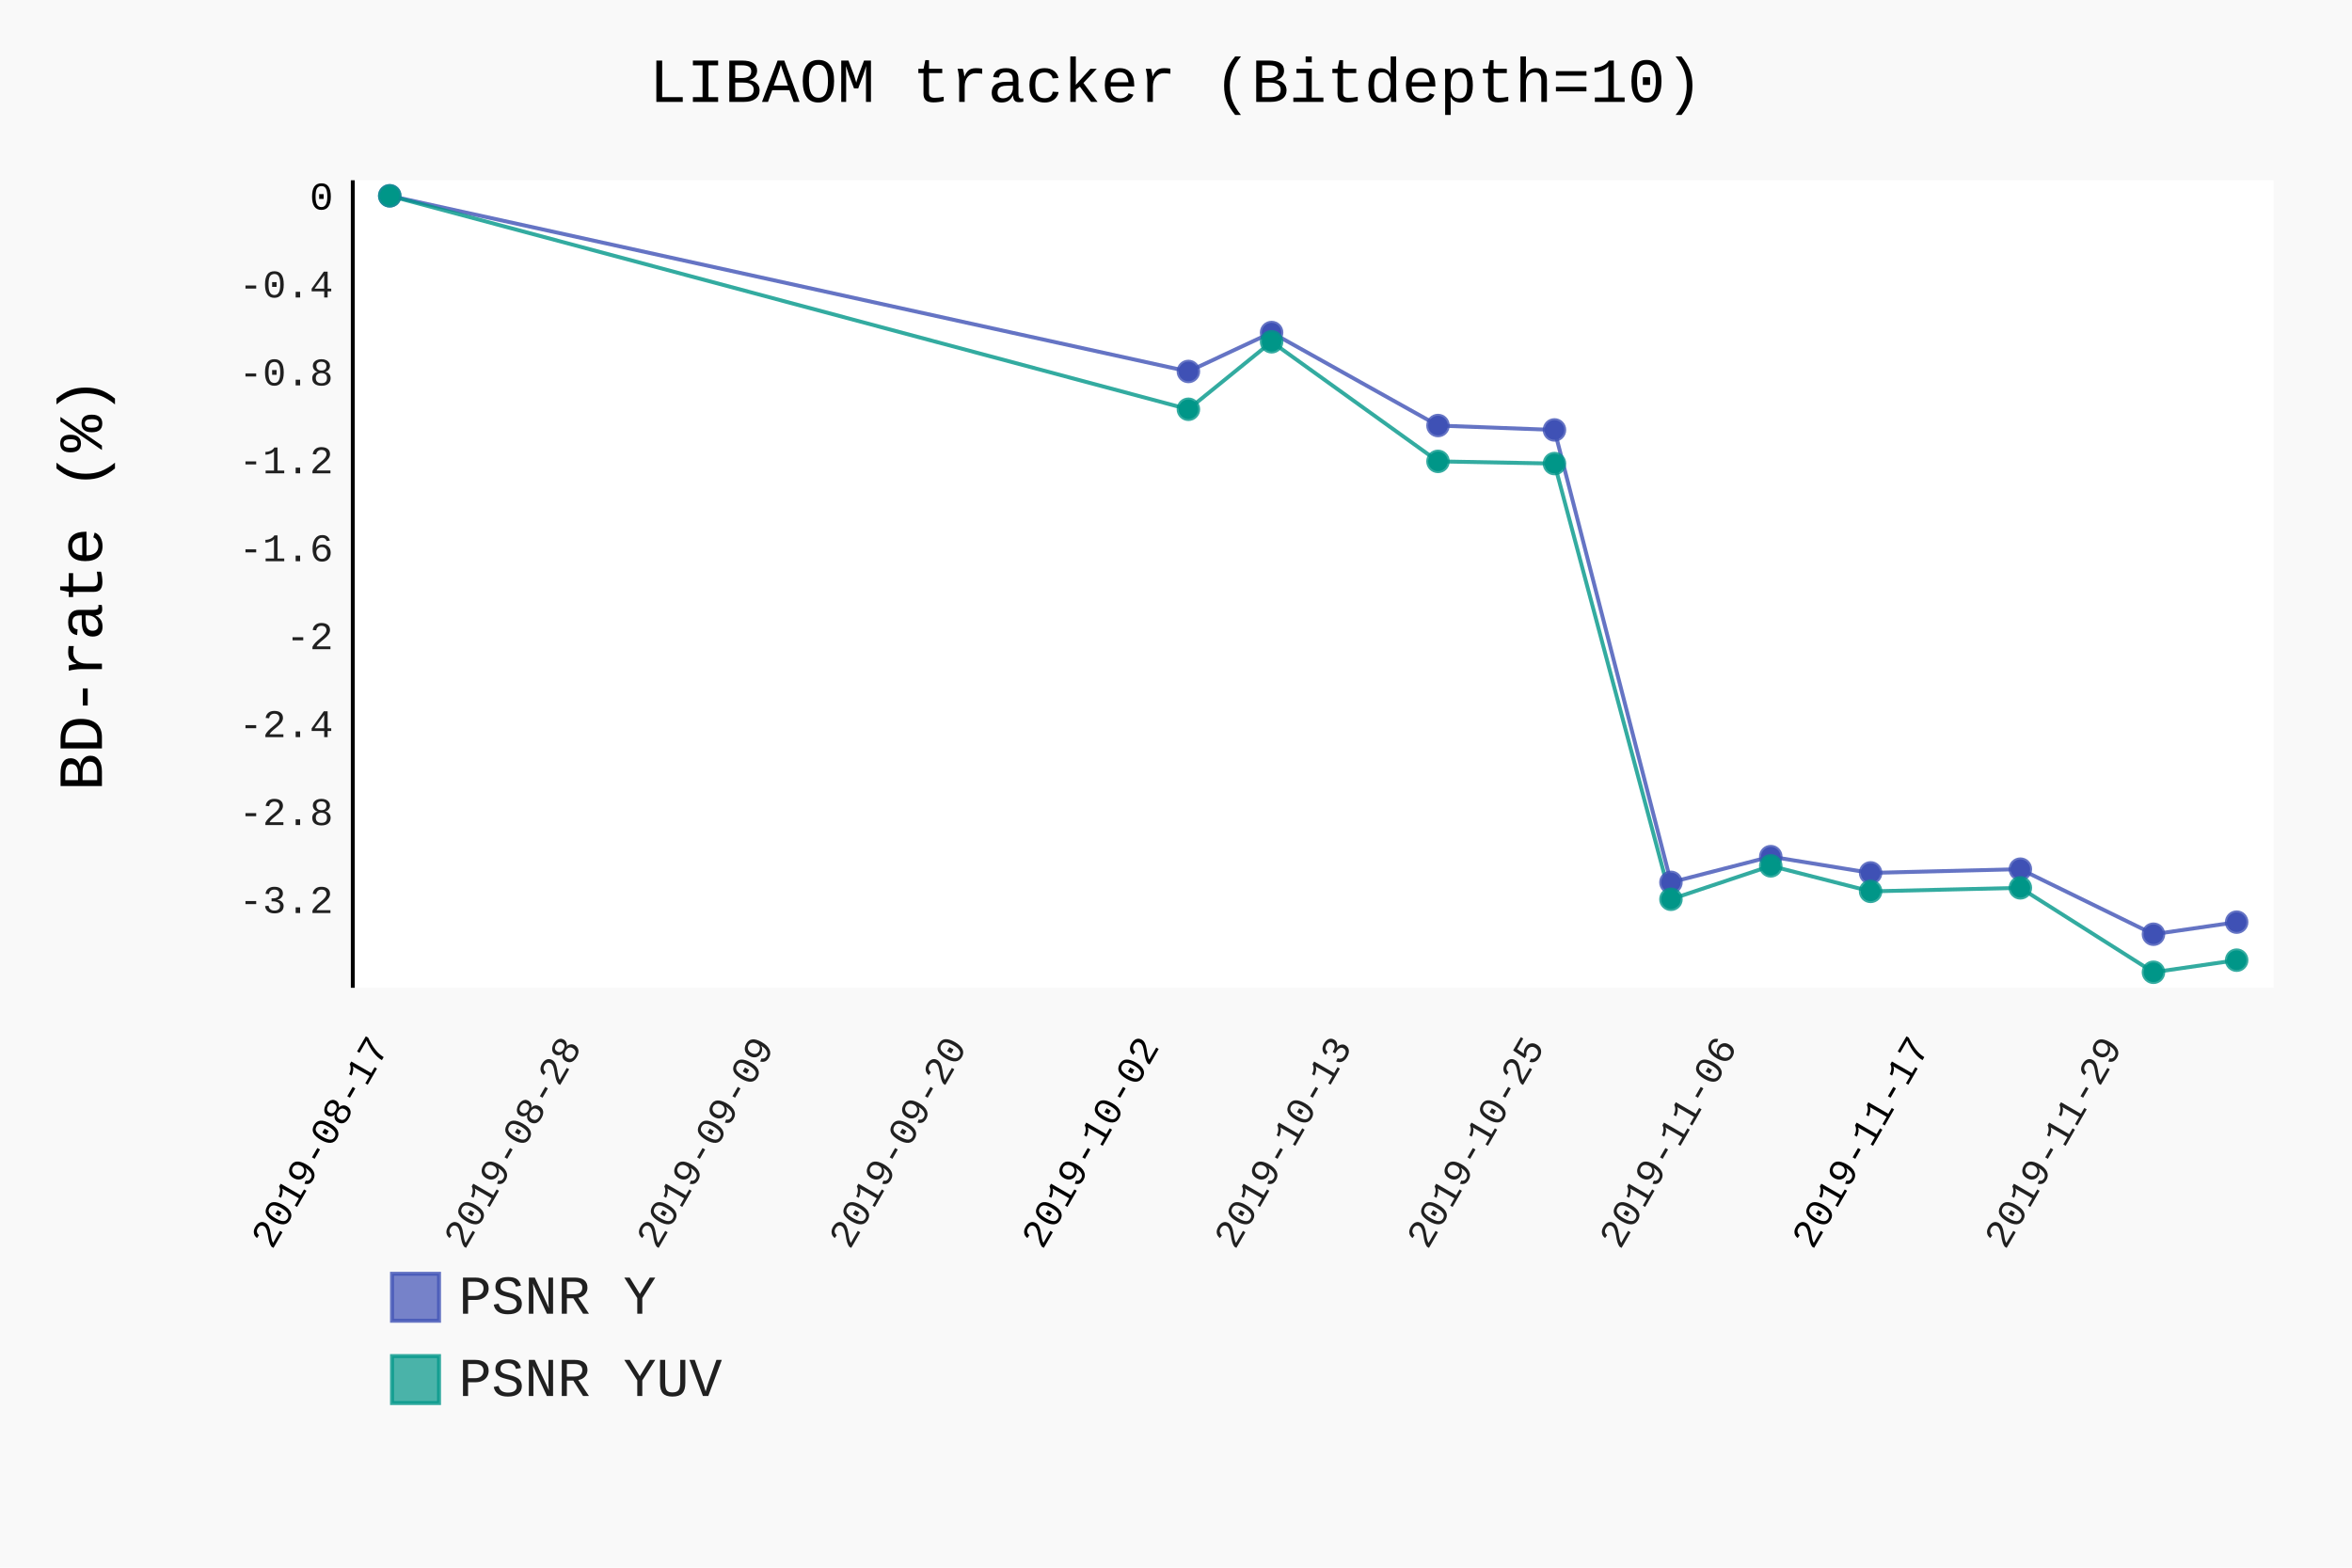
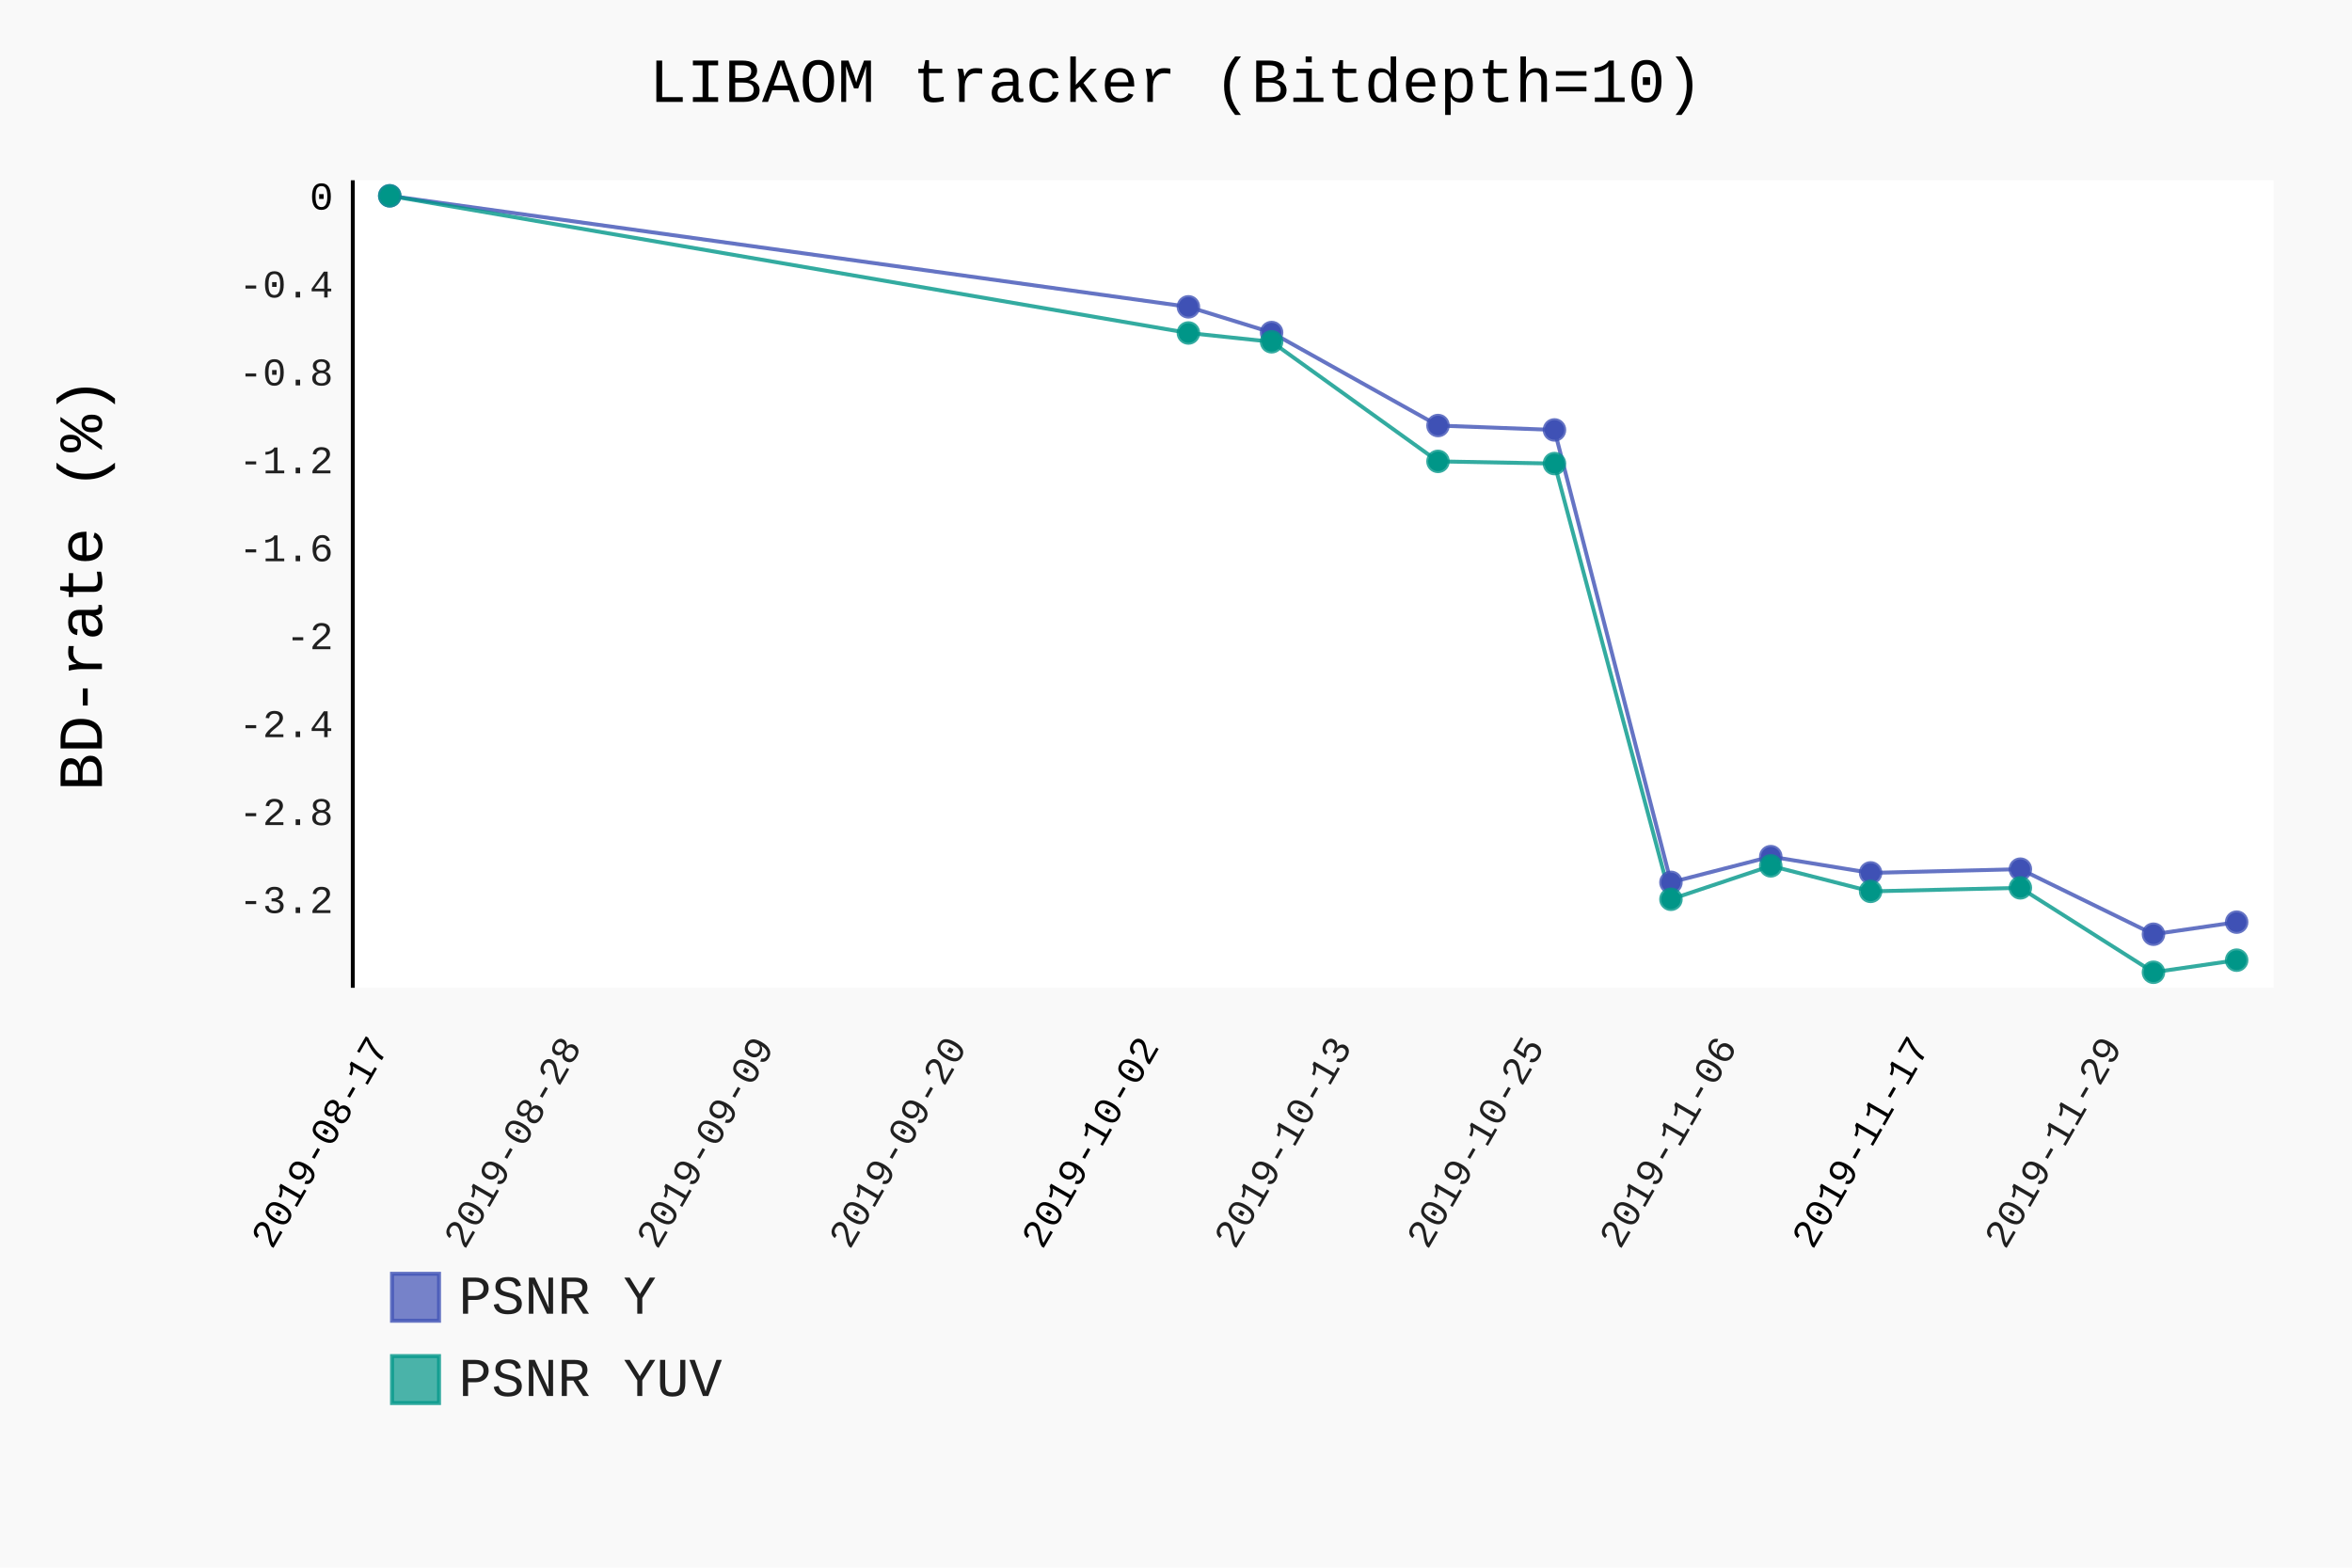
- <svg xmlns="http://www.w3.org/2000/svg" class="pygal-chart" id="chart-0aaa476f-fcb5-477d-8fd2-274da92ec0ae" viewBox="0 0 600 400">
+ <svg xmlns="http://www.w3.org/2000/svg" id="chart-8c0cb35b-f174-4839-a381-42205f48495c" class="pygal-chart" viewBox="0 0 600 400">
  <defs>
-     <style type="text/css">#chart-0aaa476f-fcb5-477d-8fd2-274da92ec0ae{-webkit-user-select:none;-webkit-font-smoothing:antialiased;font-family:Consolas,"Liberation Mono",Menlo,Courier,monospace}#chart-0aaa476f-fcb5-477d-8fd2-274da92ec0ae .title{font-family:Consolas,"Liberation Mono",Menlo,Courier,monospace;font-size:16px}#chart-0aaa476f-fcb5-477d-8fd2-274da92ec0ae .legends .legend text{font-family:Consolas,"Liberation Mono",Menlo,Courier,monospace;font-size:14px}#chart-0aaa476f-fcb5-477d-8fd2-274da92ec0ae .axis text{font-family:Consolas,"Liberation Mono",Menlo,Courier,monospace;font-size:10px}#chart-0aaa476f-fcb5-477d-8fd2-274da92ec0ae .axis text.major{font-family:Consolas,"Liberation Mono",Menlo,Courier,monospace;font-size:10px}#chart-0aaa476f-fcb5-477d-8fd2-274da92ec0ae .text-overlay text.value{font-family:Consolas,"Liberation Mono",Menlo,Courier,monospace;font-size:16px}#chart-0aaa476f-fcb5-477d-8fd2-274da92ec0ae .text-overlay text.label{font-family:Consolas,"Liberation Mono",Menlo,Courier,monospace;font-size:10px}#chart-0aaa476f-fcb5-477d-8fd2-274da92ec0ae .tooltip{font-family:Consolas,"Liberation Mono",Menlo,Courier,monospace;font-size:14px}#chart-0aaa476f-fcb5-477d-8fd2-274da92ec0ae text.no_data{font-family:Consolas,"Liberation Mono",Menlo,Courier,monospace;font-size:64px}
- #chart-0aaa476f-fcb5-477d-8fd2-274da92ec0ae{background-color:rgba(249,249,249,1)}#chart-0aaa476f-fcb5-477d-8fd2-274da92ec0ae path,#chart-0aaa476f-fcb5-477d-8fd2-274da92ec0ae line,#chart-0aaa476f-fcb5-477d-8fd2-274da92ec0ae rect,#chart-0aaa476f-fcb5-477d-8fd2-274da92ec0ae circle{-webkit-transition:150ms;-moz-transition:150ms;transition:150ms}#chart-0aaa476f-fcb5-477d-8fd2-274da92ec0ae .graph &gt; .background{fill:rgba(249,249,249,1)}#chart-0aaa476f-fcb5-477d-8fd2-274da92ec0ae .plot &gt; .background{fill:rgba(255,255,255,1)}#chart-0aaa476f-fcb5-477d-8fd2-274da92ec0ae .graph{fill:rgba(0,0,0,.87)}#chart-0aaa476f-fcb5-477d-8fd2-274da92ec0ae text.no_data{fill:rgba(0,0,0,1)}#chart-0aaa476f-fcb5-477d-8fd2-274da92ec0ae .title{fill:rgba(0,0,0,1)}#chart-0aaa476f-fcb5-477d-8fd2-274da92ec0ae .legends .legend text{fill:rgba(0,0,0,.87)}#chart-0aaa476f-fcb5-477d-8fd2-274da92ec0ae .legends .legend:hover text{fill:rgba(0,0,0,1)}#chart-0aaa476f-fcb5-477d-8fd2-274da92ec0ae .axis .line{stroke:rgba(0,0,0,1)}#chart-0aaa476f-fcb5-477d-8fd2-274da92ec0ae .axis .guide.line{stroke:rgba(0,0,0,.54)}#chart-0aaa476f-fcb5-477d-8fd2-274da92ec0ae .axis .major.line{stroke:rgba(0,0,0,.87)}#chart-0aaa476f-fcb5-477d-8fd2-274da92ec0ae .axis text.major{fill:rgba(0,0,0,1)}#chart-0aaa476f-fcb5-477d-8fd2-274da92ec0ae .axis.y .guides:hover .guide.line,#chart-0aaa476f-fcb5-477d-8fd2-274da92ec0ae .line-graph .axis.x .guides:hover .guide.line,#chart-0aaa476f-fcb5-477d-8fd2-274da92ec0ae .stackedline-graph .axis.x .guides:hover .guide.line,#chart-0aaa476f-fcb5-477d-8fd2-274da92ec0ae .xy-graph .axis.x .guides:hover .guide.line{stroke:rgba(0,0,0,1)}#chart-0aaa476f-fcb5-477d-8fd2-274da92ec0ae .axis .guides:hover text{fill:rgba(0,0,0,1)}#chart-0aaa476f-fcb5-477d-8fd2-274da92ec0ae .reactive{fill-opacity:.7;stroke-opacity:.8}#chart-0aaa476f-fcb5-477d-8fd2-274da92ec0ae .ci{stroke:rgba(0,0,0,.87)}#chart-0aaa476f-fcb5-477d-8fd2-274da92ec0ae .reactive.active,#chart-0aaa476f-fcb5-477d-8fd2-274da92ec0ae .active .reactive{fill-opacity:.8;stroke-opacity:.9;stroke-width:4}#chart-0aaa476f-fcb5-477d-8fd2-274da92ec0ae .ci .reactive.active{stroke-width:1.5}#chart-0aaa476f-fcb5-477d-8fd2-274da92ec0ae .series text{fill:rgba(0,0,0,1)}#chart-0aaa476f-fcb5-477d-8fd2-274da92ec0ae .tooltip rect{fill:rgba(255,255,255,1);stroke:rgba(0,0,0,1);-webkit-transition:opacity 150ms;-moz-transition:opacity 150ms;transition:opacity 150ms}#chart-0aaa476f-fcb5-477d-8fd2-274da92ec0ae .tooltip .label{fill:rgba(0,0,0,.87)}#chart-0aaa476f-fcb5-477d-8fd2-274da92ec0ae .tooltip .label{fill:rgba(0,0,0,.87)}#chart-0aaa476f-fcb5-477d-8fd2-274da92ec0ae .tooltip .legend{font-size:.8em;fill:rgba(0,0,0,.54)}#chart-0aaa476f-fcb5-477d-8fd2-274da92ec0ae .tooltip .x_label{font-size:.6em;fill:rgba(0,0,0,1)}#chart-0aaa476f-fcb5-477d-8fd2-274da92ec0ae .tooltip .xlink{font-size:.5em;text-decoration:underline}#chart-0aaa476f-fcb5-477d-8fd2-274da92ec0ae .tooltip .value{font-size:1.5em}#chart-0aaa476f-fcb5-477d-8fd2-274da92ec0ae .bound{font-size:.5em}#chart-0aaa476f-fcb5-477d-8fd2-274da92ec0ae .max-value{font-size:.75em;fill:rgba(0,0,0,.54)}#chart-0aaa476f-fcb5-477d-8fd2-274da92ec0ae .map-element{fill:rgba(255,255,255,1);stroke:rgba(0,0,0,.54) !important}#chart-0aaa476f-fcb5-477d-8fd2-274da92ec0ae .map-element .reactive{fill-opacity:inherit;stroke-opacity:inherit}#chart-0aaa476f-fcb5-477d-8fd2-274da92ec0ae .color-0,#chart-0aaa476f-fcb5-477d-8fd2-274da92ec0ae .color-0 a:visited{stroke:#F44336;fill:#F44336}#chart-0aaa476f-fcb5-477d-8fd2-274da92ec0ae .color-1,#chart-0aaa476f-fcb5-477d-8fd2-274da92ec0ae .color-1 a:visited{stroke:#3F51B5;fill:#3F51B5}#chart-0aaa476f-fcb5-477d-8fd2-274da92ec0ae .color-2,#chart-0aaa476f-fcb5-477d-8fd2-274da92ec0ae .color-2 a:visited{stroke:#009688;fill:#009688}#chart-0aaa476f-fcb5-477d-8fd2-274da92ec0ae .text-overlay .color-0 text{fill:black}#chart-0aaa476f-fcb5-477d-8fd2-274da92ec0ae .text-overlay .color-1 text{fill:black}#chart-0aaa476f-fcb5-477d-8fd2-274da92ec0ae .text-overlay .color-2 text{fill:black}
- #chart-0aaa476f-fcb5-477d-8fd2-274da92ec0ae text.no_data{text-anchor:middle}#chart-0aaa476f-fcb5-477d-8fd2-274da92ec0ae .guide.line{fill:none}#chart-0aaa476f-fcb5-477d-8fd2-274da92ec0ae .centered{text-anchor:middle}#chart-0aaa476f-fcb5-477d-8fd2-274da92ec0ae .title{text-anchor:middle}#chart-0aaa476f-fcb5-477d-8fd2-274da92ec0ae .legends .legend text{fill-opacity:1}#chart-0aaa476f-fcb5-477d-8fd2-274da92ec0ae .axis.x text{text-anchor:middle}#chart-0aaa476f-fcb5-477d-8fd2-274da92ec0ae .axis.x:not(.web) text[transform]{text-anchor:start}#chart-0aaa476f-fcb5-477d-8fd2-274da92ec0ae .axis.x:not(.web) text[transform].backwards{text-anchor:end}#chart-0aaa476f-fcb5-477d-8fd2-274da92ec0ae .axis.y text{text-anchor:end}#chart-0aaa476f-fcb5-477d-8fd2-274da92ec0ae .axis.y text[transform].backwards{text-anchor:start}#chart-0aaa476f-fcb5-477d-8fd2-274da92ec0ae .axis.y2 text{text-anchor:start}#chart-0aaa476f-fcb5-477d-8fd2-274da92ec0ae .axis.y2 text[transform].backwards{text-anchor:end}#chart-0aaa476f-fcb5-477d-8fd2-274da92ec0ae .axis .guide.line{stroke-dasharray:4,4}#chart-0aaa476f-fcb5-477d-8fd2-274da92ec0ae .axis .major.guide.line{stroke-dasharray:6,6}#chart-0aaa476f-fcb5-477d-8fd2-274da92ec0ae .horizontal .axis.y .guide.line,#chart-0aaa476f-fcb5-477d-8fd2-274da92ec0ae .horizontal .axis.y2 .guide.line,#chart-0aaa476f-fcb5-477d-8fd2-274da92ec0ae .vertical .axis.x .guide.line{opacity:0}#chart-0aaa476f-fcb5-477d-8fd2-274da92ec0ae .horizontal .axis.always_show .guide.line,#chart-0aaa476f-fcb5-477d-8fd2-274da92ec0ae .vertical .axis.always_show .guide.line{opacity:1 !important}#chart-0aaa476f-fcb5-477d-8fd2-274da92ec0ae .axis.y .guides:hover .guide.line,#chart-0aaa476f-fcb5-477d-8fd2-274da92ec0ae .axis.y2 .guides:hover .guide.line,#chart-0aaa476f-fcb5-477d-8fd2-274da92ec0ae .axis.x .guides:hover .guide.line{opacity:1}#chart-0aaa476f-fcb5-477d-8fd2-274da92ec0ae .axis .guides:hover text{opacity:1}#chart-0aaa476f-fcb5-477d-8fd2-274da92ec0ae .nofill{fill:none}#chart-0aaa476f-fcb5-477d-8fd2-274da92ec0ae .subtle-fill{fill-opacity:.2}#chart-0aaa476f-fcb5-477d-8fd2-274da92ec0ae .dot{stroke-width:1px;fill-opacity:1}#chart-0aaa476f-fcb5-477d-8fd2-274da92ec0ae .dot.active{stroke-width:5px}#chart-0aaa476f-fcb5-477d-8fd2-274da92ec0ae .dot.negative{fill:transparent}#chart-0aaa476f-fcb5-477d-8fd2-274da92ec0ae text,#chart-0aaa476f-fcb5-477d-8fd2-274da92ec0ae tspan{stroke:none !important}#chart-0aaa476f-fcb5-477d-8fd2-274da92ec0ae .series text.active{opacity:1}#chart-0aaa476f-fcb5-477d-8fd2-274da92ec0ae .tooltip rect{fill-opacity:.95;stroke-width:.5}#chart-0aaa476f-fcb5-477d-8fd2-274da92ec0ae .tooltip text{fill-opacity:1}#chart-0aaa476f-fcb5-477d-8fd2-274da92ec0ae .showable{visibility:hidden}#chart-0aaa476f-fcb5-477d-8fd2-274da92ec0ae .showable.shown{visibility:visible}#chart-0aaa476f-fcb5-477d-8fd2-274da92ec0ae .gauge-background{fill:rgba(229,229,229,1);stroke:none}#chart-0aaa476f-fcb5-477d-8fd2-274da92ec0ae .bg-lines{stroke:rgba(249,249,249,1);stroke-width:2px}</style>
+     <style type="text/css">#chart-8c0cb35b-f174-4839-a381-42205f48495c{-webkit-user-select:none;-webkit-font-smoothing:antialiased;font-family:Consolas,"Liberation Mono",Menlo,Courier,monospace}#chart-8c0cb35b-f174-4839-a381-42205f48495c .title{font-family:Consolas,"Liberation Mono",Menlo,Courier,monospace;font-size:16px}#chart-8c0cb35b-f174-4839-a381-42205f48495c .legends .legend text{font-family:Consolas,"Liberation Mono",Menlo,Courier,monospace;font-size:14px}#chart-8c0cb35b-f174-4839-a381-42205f48495c .axis text{font-family:Consolas,"Liberation Mono",Menlo,Courier,monospace;font-size:10px}#chart-8c0cb35b-f174-4839-a381-42205f48495c .axis text.major{font-family:Consolas,"Liberation Mono",Menlo,Courier,monospace;font-size:10px}#chart-8c0cb35b-f174-4839-a381-42205f48495c .text-overlay text.value{font-family:Consolas,"Liberation Mono",Menlo,Courier,monospace;font-size:16px}#chart-8c0cb35b-f174-4839-a381-42205f48495c .text-overlay text.label{font-family:Consolas,"Liberation Mono",Menlo,Courier,monospace;font-size:10px}#chart-8c0cb35b-f174-4839-a381-42205f48495c .tooltip{font-family:Consolas,"Liberation Mono",Menlo,Courier,monospace;font-size:14px}#chart-8c0cb35b-f174-4839-a381-42205f48495c text.no_data{font-family:Consolas,"Liberation Mono",Menlo,Courier,monospace;font-size:64px}
+ #chart-8c0cb35b-f174-4839-a381-42205f48495c{background-color:rgba(249,249,249,1)}#chart-8c0cb35b-f174-4839-a381-42205f48495c path,#chart-8c0cb35b-f174-4839-a381-42205f48495c line,#chart-8c0cb35b-f174-4839-a381-42205f48495c rect,#chart-8c0cb35b-f174-4839-a381-42205f48495c circle{-webkit-transition:150ms;-moz-transition:150ms;transition:150ms}#chart-8c0cb35b-f174-4839-a381-42205f48495c .graph &gt; .background{fill:rgba(249,249,249,1)}#chart-8c0cb35b-f174-4839-a381-42205f48495c .plot &gt; .background{fill:rgba(255,255,255,1)}#chart-8c0cb35b-f174-4839-a381-42205f48495c .graph{fill:rgba(0,0,0,.87)}#chart-8c0cb35b-f174-4839-a381-42205f48495c text.no_data{fill:rgba(0,0,0,1)}#chart-8c0cb35b-f174-4839-a381-42205f48495c .title{fill:rgba(0,0,0,1)}#chart-8c0cb35b-f174-4839-a381-42205f48495c .legends .legend text{fill:rgba(0,0,0,.87)}#chart-8c0cb35b-f174-4839-a381-42205f48495c .legends .legend:hover text{fill:rgba(0,0,0,1)}#chart-8c0cb35b-f174-4839-a381-42205f48495c .axis .line{stroke:rgba(0,0,0,1)}#chart-8c0cb35b-f174-4839-a381-42205f48495c .axis .guide.line{stroke:rgba(0,0,0,.54)}#chart-8c0cb35b-f174-4839-a381-42205f48495c .axis .major.line{stroke:rgba(0,0,0,.87)}#chart-8c0cb35b-f174-4839-a381-42205f48495c .axis text.major{fill:rgba(0,0,0,1)}#chart-8c0cb35b-f174-4839-a381-42205f48495c .axis.y .guides:hover .guide.line,#chart-8c0cb35b-f174-4839-a381-42205f48495c .line-graph .axis.x .guides:hover .guide.line,#chart-8c0cb35b-f174-4839-a381-42205f48495c .stackedline-graph .axis.x .guides:hover .guide.line,#chart-8c0cb35b-f174-4839-a381-42205f48495c .xy-graph .axis.x .guides:hover .guide.line{stroke:rgba(0,0,0,1)}#chart-8c0cb35b-f174-4839-a381-42205f48495c .axis .guides:hover text{fill:rgba(0,0,0,1)}#chart-8c0cb35b-f174-4839-a381-42205f48495c .reactive{fill-opacity:.7;stroke-opacity:.8}#chart-8c0cb35b-f174-4839-a381-42205f48495c .ci{stroke:rgba(0,0,0,.87)}#chart-8c0cb35b-f174-4839-a381-42205f48495c .reactive.active,#chart-8c0cb35b-f174-4839-a381-42205f48495c .active .reactive{fill-opacity:.8;stroke-opacity:.9;stroke-width:4}#chart-8c0cb35b-f174-4839-a381-42205f48495c .ci .reactive.active{stroke-width:1.5}#chart-8c0cb35b-f174-4839-a381-42205f48495c .series text{fill:rgba(0,0,0,1)}#chart-8c0cb35b-f174-4839-a381-42205f48495c .tooltip rect{fill:rgba(255,255,255,1);stroke:rgba(0,0,0,1);-webkit-transition:opacity 150ms;-moz-transition:opacity 150ms;transition:opacity 150ms}#chart-8c0cb35b-f174-4839-a381-42205f48495c .tooltip .label{fill:rgba(0,0,0,.87)}#chart-8c0cb35b-f174-4839-a381-42205f48495c .tooltip .label{fill:rgba(0,0,0,.87)}#chart-8c0cb35b-f174-4839-a381-42205f48495c .tooltip .legend{font-size:.8em;fill:rgba(0,0,0,.54)}#chart-8c0cb35b-f174-4839-a381-42205f48495c .tooltip .x_label{font-size:.6em;fill:rgba(0,0,0,1)}#chart-8c0cb35b-f174-4839-a381-42205f48495c .tooltip .xlink{font-size:.5em;text-decoration:underline}#chart-8c0cb35b-f174-4839-a381-42205f48495c .tooltip .value{font-size:1.5em}#chart-8c0cb35b-f174-4839-a381-42205f48495c .bound{font-size:.5em}#chart-8c0cb35b-f174-4839-a381-42205f48495c .max-value{font-size:.75em;fill:rgba(0,0,0,.54)}#chart-8c0cb35b-f174-4839-a381-42205f48495c .map-element{fill:rgba(255,255,255,1);stroke:rgba(0,0,0,.54) !important}#chart-8c0cb35b-f174-4839-a381-42205f48495c .map-element .reactive{fill-opacity:inherit;stroke-opacity:inherit}#chart-8c0cb35b-f174-4839-a381-42205f48495c .color-0,#chart-8c0cb35b-f174-4839-a381-42205f48495c .color-0 a:visited{stroke:#F44336;fill:#F44336}#chart-8c0cb35b-f174-4839-a381-42205f48495c .color-1,#chart-8c0cb35b-f174-4839-a381-42205f48495c .color-1 a:visited{stroke:#3F51B5;fill:#3F51B5}#chart-8c0cb35b-f174-4839-a381-42205f48495c .color-2,#chart-8c0cb35b-f174-4839-a381-42205f48495c .color-2 a:visited{stroke:#009688;fill:#009688}#chart-8c0cb35b-f174-4839-a381-42205f48495c .text-overlay .color-0 text{fill:black}#chart-8c0cb35b-f174-4839-a381-42205f48495c .text-overlay .color-1 text{fill:black}#chart-8c0cb35b-f174-4839-a381-42205f48495c .text-overlay .color-2 text{fill:black}
+ #chart-8c0cb35b-f174-4839-a381-42205f48495c text.no_data{text-anchor:middle}#chart-8c0cb35b-f174-4839-a381-42205f48495c .guide.line{fill:none}#chart-8c0cb35b-f174-4839-a381-42205f48495c .centered{text-anchor:middle}#chart-8c0cb35b-f174-4839-a381-42205f48495c .title{text-anchor:middle}#chart-8c0cb35b-f174-4839-a381-42205f48495c .legends .legend text{fill-opacity:1}#chart-8c0cb35b-f174-4839-a381-42205f48495c .axis.x text{text-anchor:middle}#chart-8c0cb35b-f174-4839-a381-42205f48495c .axis.x:not(.web) text[transform]{text-anchor:start}#chart-8c0cb35b-f174-4839-a381-42205f48495c .axis.x:not(.web) text[transform].backwards{text-anchor:end}#chart-8c0cb35b-f174-4839-a381-42205f48495c .axis.y text{text-anchor:end}#chart-8c0cb35b-f174-4839-a381-42205f48495c .axis.y text[transform].backwards{text-anchor:start}#chart-8c0cb35b-f174-4839-a381-42205f48495c .axis.y2 text{text-anchor:start}#chart-8c0cb35b-f174-4839-a381-42205f48495c .axis.y2 text[transform].backwards{text-anchor:end}#chart-8c0cb35b-f174-4839-a381-42205f48495c .axis .guide.line{stroke-dasharray:4,4}#chart-8c0cb35b-f174-4839-a381-42205f48495c .axis .major.guide.line{stroke-dasharray:6,6}#chart-8c0cb35b-f174-4839-a381-42205f48495c .horizontal .axis.y .guide.line,#chart-8c0cb35b-f174-4839-a381-42205f48495c .horizontal .axis.y2 .guide.line,#chart-8c0cb35b-f174-4839-a381-42205f48495c .vertical .axis.x .guide.line{opacity:0}#chart-8c0cb35b-f174-4839-a381-42205f48495c .horizontal .axis.always_show .guide.line,#chart-8c0cb35b-f174-4839-a381-42205f48495c .vertical .axis.always_show .guide.line{opacity:1 !important}#chart-8c0cb35b-f174-4839-a381-42205f48495c .axis.y .guides:hover .guide.line,#chart-8c0cb35b-f174-4839-a381-42205f48495c .axis.y2 .guides:hover .guide.line,#chart-8c0cb35b-f174-4839-a381-42205f48495c .axis.x .guides:hover .guide.line{opacity:1}#chart-8c0cb35b-f174-4839-a381-42205f48495c .axis .guides:hover text{opacity:1}#chart-8c0cb35b-f174-4839-a381-42205f48495c .nofill{fill:none}#chart-8c0cb35b-f174-4839-a381-42205f48495c .subtle-fill{fill-opacity:.2}#chart-8c0cb35b-f174-4839-a381-42205f48495c .dot{stroke-width:1px;fill-opacity:1}#chart-8c0cb35b-f174-4839-a381-42205f48495c .dot.active{stroke-width:5px}#chart-8c0cb35b-f174-4839-a381-42205f48495c .dot.negative{fill:transparent}#chart-8c0cb35b-f174-4839-a381-42205f48495c text,#chart-8c0cb35b-f174-4839-a381-42205f48495c tspan{stroke:none !important}#chart-8c0cb35b-f174-4839-a381-42205f48495c .series text.active{opacity:1}#chart-8c0cb35b-f174-4839-a381-42205f48495c .tooltip rect{fill-opacity:.95;stroke-width:.5}#chart-8c0cb35b-f174-4839-a381-42205f48495c .tooltip text{fill-opacity:1}#chart-8c0cb35b-f174-4839-a381-42205f48495c .showable{visibility:hidden}#chart-8c0cb35b-f174-4839-a381-42205f48495c .showable.shown{visibility:visible}#chart-8c0cb35b-f174-4839-a381-42205f48495c .gauge-background{fill:rgba(229,229,229,1);stroke:none}#chart-8c0cb35b-f174-4839-a381-42205f48495c .bg-lines{stroke:rgba(249,249,249,1);stroke-width:2px}</style>
  </defs>
  <g class="graph datetimeline-graph vertical">
    <rect class="background" height="400" width="600" x="0" y="0" />
    <g class="plot" transform="translate(90, 46)">
      <rect class="background" height="206.038" width="490.0" x="0" y="0" />
      <g class="axis y">
        <g class="guides">
          <text class="" x="-5" y="186.954">-3.2</text>
        </g>
        <g class="guides">
          <text class="" x="-5" y="164.517">-2.8</text>
        </g>
        <g class="guides">
          <text class="" x="-5" y="142.081">-2.4</text>
        </g>
        <g class="guides">
          <text class="" x="-5" y="119.645">-2</text>
        </g>
        <g class="guides">
          <text class="" x="-5" y="97.208">-1.6</text>
        </g>
        <g class="guides">
          <text class="" x="-5" y="74.772">-1.2</text>
        </g>
        <g class="guides">
          <text class="" x="-5" y="52.335">-0.8</text>
        </g>
        <g class="guides">
          <text class="" x="-5" y="29.899">-0.4</text>
        </g>
        <g class="guides">
          <text class="major" x="-5" y="7.462">0</text>
        </g>
      </g>
      <g class="axis x">
        <path class="line" d="M0 0 v206.038" />
        <g class="guides">
          <path class="major guide line" d="M9.423 0 v206.038" />
-           <text class="major backwards" transform="rotate(300 9.423077 221.0385)" x="9.423" y="221.038">2019-08-17</text>
+           <text class="major backwards" x="9.423" y="221.038" transform="rotate(300 9.423077 221.0385)">2019-08-17</text>
        </g>
        <g class="guides">
          <path class="guide line" d="M58.551 0 v206.038" />
-           <text class="backwards" transform="rotate(300 58.55073 221.0385)" x="58.551" y="221.038">2019-08-28</text>
+           <text class="backwards" x="58.551" y="221.038" transform="rotate(300 58.55073 221.0385)">2019-08-28</text>
        </g>
        <g class="guides">
          <path class="guide line" d="M107.678 0 v206.038" />
-           <text class="backwards" transform="rotate(300 107.6784 221.0385)" x="107.678" y="221.038">2019-09-09</text>
+           <text class="backwards" x="107.678" y="221.038" transform="rotate(300 107.6784 221.0385)">2019-09-09</text>
        </g>
        <g class="guides">
          <path class="guide line" d="M156.806 0 v206.038" />
-           <text class="backwards" transform="rotate(300 156.806 221.0385)" x="156.806" y="221.038">2019-09-20</text>
+           <text class="backwards" x="156.806" y="221.038" transform="rotate(300 156.806 221.0385)">2019-09-20</text>
        </g>
        <g class="guides">
          <path class="major guide line" d="M205.934 0 v206.038" />
-           <text class="major backwards" transform="rotate(300 205.9337 221.0385)" x="205.934" y="221.038">2019-10-02</text>
+           <text class="major backwards" x="205.934" y="221.038" transform="rotate(300 205.9337 221.0385)">2019-10-02</text>
        </g>
        <g class="guides">
          <path class="guide line" d="M255.061 0 v206.038" />
-           <text class="backwards" transform="rotate(300 255.0613 221.0385)" x="255.061" y="221.038">2019-10-13</text>
+           <text class="backwards" x="255.061" y="221.038" transform="rotate(300 255.0613 221.0385)">2019-10-13</text>
        </g>
        <g class="guides">
          <path class="guide line" d="M304.189 0 v206.038" />
-           <text class="backwards" transform="rotate(300 304.189 221.0385)" x="304.189" y="221.038">2019-10-25</text>
+           <text class="backwards" x="304.189" y="221.038" transform="rotate(300 304.189 221.0385)">2019-10-25</text>
        </g>
        <g class="guides">
          <path class="guide line" d="M353.317 0 v206.038" />
-           <text class="backwards" transform="rotate(300 353.3166 221.0385)" x="353.317" y="221.038">2019-11-06</text>
+           <text class="backwards" x="353.317" y="221.038" transform="rotate(300 353.3166 221.0385)">2019-11-06</text>
        </g>
        <g class="guides">
          <path class="major guide line" d="M402.444 0 v206.038" />
-           <text class="major backwards" transform="rotate(300 402.4443 221.0385)" x="402.444" y="221.038">2019-11-17</text>
+           <text class="major backwards" x="402.444" y="221.038" transform="rotate(300 402.4443 221.0385)">2019-11-17</text>
        </g>
        <g class="guides">
          <path class="guide line" d="M451.572 0 v206.038" />
-           <text class="backwards" transform="rotate(300 451.572 221.0385)" x="451.572" y="221.038">2019-11-29</text>
+           <text class="backwards" x="451.572" y="221.038" transform="rotate(300 451.572 221.0385)">2019-11-29</text>
        </g>
      </g>
      <g class="series serie-0 color-0" />
      <g class="series serie-1 color-1">
-         <path class="line reactive nofill" d="M9.423 3.962 L213.165 48.779 234.388 38.851 276.835 62.578 306.547 63.699 336.26 179.135 361.727 172.572 387.195 176.723 425.397 175.769 459.354 192.372 480.577 189.287" />
+         <path class="line reactive nofill" d="M9.423 3.962 L213.165 32.288 234.388 38.851 276.835 62.578 306.547 63.699 336.26 179.135 361.727 172.572 387.195 176.723 425.397 175.769 459.354 192.372 480.577 189.287" />
      </g>
      <g class="series serie-2 color-2">
-         <path class="line reactive nofill" d="M9.423 3.962 L213.165 58.427 234.388 41.207 276.835 71.72 306.547 72.281 336.26 183.454 361.727 174.928 387.195 181.435 425.397 180.537 459.354 202.076 480.577 198.991" />
+         <path class="line reactive nofill" d="M9.423 3.962 L213.165 38.963 234.388 41.207 276.835 71.72 306.547 72.281 336.26 183.454 361.727 174.928 387.195 181.435 425.397 180.537 459.354 202.076 480.577 198.991" />
      </g>
    </g>
    <g class="titles">
      <text class="title plot_title" x="300.0" y="26">LIBAOM tracker (Bitdepth=10)</text>
-       <text class="title" transform="rotate(-90 0 149.0192)" x="0" y="175.019">BD-rate (%)</text>
+       <text class="title" x="0" y="175.019" transform="rotate(-90 0 149.0192)">BD-rate (%)</text>
    </g>
    <g class="plot overlay" transform="translate(90, 46)">
      <g class="series serie-0 color-0" />
      <g class="series serie-1 color-1">
        <g class="dots">
          <circle class="dot reactive tooltip-trigger" cx="9.423" cy="3.962" r="2.5" />
        </g>
        <g class="dots">
-           <circle class="dot reactive tooltip-trigger" cx="213.165" cy="48.779" r="2.5" />
+           <circle class="dot reactive tooltip-trigger" cx="213.165" cy="32.288" r="2.5" />
        </g>
        <g class="dots">
          <circle class="dot reactive tooltip-trigger" cx="234.388" cy="38.851" r="2.5" />
        </g>
        <g class="dots">
          <circle class="dot reactive tooltip-trigger" cx="276.835" cy="62.578" r="2.5" />
        </g>
        <g class="dots">
          <circle class="dot reactive tooltip-trigger" cx="306.547" cy="63.699" r="2.5" />
        </g>
        <g class="dots">
          <circle class="dot reactive tooltip-trigger" cx="336.26" cy="179.135" r="2.5" />
        </g>
        <g class="dots">
          <circle class="dot reactive tooltip-trigger" cx="361.727" cy="172.572" r="2.5" />
        </g>
        <g class="dots">
          <circle class="dot reactive tooltip-trigger" cx="387.195" cy="176.723" r="2.5" />
        </g>
        <g class="dots">
          <circle class="dot reactive tooltip-trigger" cx="425.397" cy="175.769" r="2.5" />
        </g>
        <g class="dots">
          <circle class="dot reactive tooltip-trigger" cx="459.354" cy="192.372" r="2.5" />
        </g>
        <g class="dots">
          <circle class="dot reactive tooltip-trigger" cx="480.577" cy="189.287" r="2.5" />
        </g>
      </g>
      <g class="series serie-2 color-2">
        <g class="dots">
          <circle class="dot reactive tooltip-trigger" cx="9.423" cy="3.962" r="2.5" />
        </g>
        <g class="dots">
-           <circle class="dot reactive tooltip-trigger" cx="213.165" cy="58.427" r="2.5" />
+           <circle class="dot reactive tooltip-trigger" cx="213.165" cy="38.963" r="2.5" />
        </g>
        <g class="dots">
          <circle class="dot reactive tooltip-trigger" cx="234.388" cy="41.207" r="2.5" />
        </g>
        <g class="dots">
          <circle class="dot reactive tooltip-trigger" cx="276.835" cy="71.72" r="2.5" />
        </g>
        <g class="dots">
          <circle class="dot reactive tooltip-trigger" cx="306.547" cy="72.281" r="2.5" />
        </g>
        <g class="dots">
          <circle class="dot reactive tooltip-trigger" cx="336.26" cy="183.454" r="2.5" />
        </g>
        <g class="dots">
          <circle class="dot reactive tooltip-trigger" cx="361.727" cy="174.928" r="2.5" />
        </g>
        <g class="dots">
          <circle class="dot reactive tooltip-trigger" cx="387.195" cy="181.435" r="2.5" />
        </g>
        <g class="dots">
          <circle class="dot reactive tooltip-trigger" cx="425.397" cy="180.537" r="2.5" />
        </g>
        <g class="dots">
          <circle class="dot reactive tooltip-trigger" cx="459.354" cy="202.076" r="2.5" />
        </g>
        <g class="dots">
          <circle class="dot reactive tooltip-trigger" cx="480.577" cy="198.991" r="2.5" />
        </g>
      </g>
    </g>
    <g class="plot text-overlay" transform="translate(90, 46)">
      <g class="series serie-0 color-0" />
      <g class="series serie-1 color-1" />
      <g class="series serie-2 color-2" />
    </g>
    <g class="plot tooltip-overlay" transform="translate(90, 46)">
      <g class="tooltip" style="opacity: 0" transform="translate(0 0)">
        <rect class="tooltip-box" height="0" rx="0" ry="0" width="0" />
        <g class="text" />
      </g>
    </g>
    <g class="legends" transform="translate(100, 324)">
      <g class="legend reactive activate-serie" id="activate-serie-1">
        <rect class="color-1 reactive" height="12" width="12" x="0.0" y="1.0" />
        <text x="17.0" y="11.2">PSNR Y</text>
      </g>
      <g class="legend reactive activate-serie" id="activate-serie-2">
        <rect class="color-2 reactive" height="12" width="12" x="0.0" y="22.0" />
        <text x="17.0" y="32.2">PSNR YUV</text>
      </g>
    </g>
  </g>
</svg>
